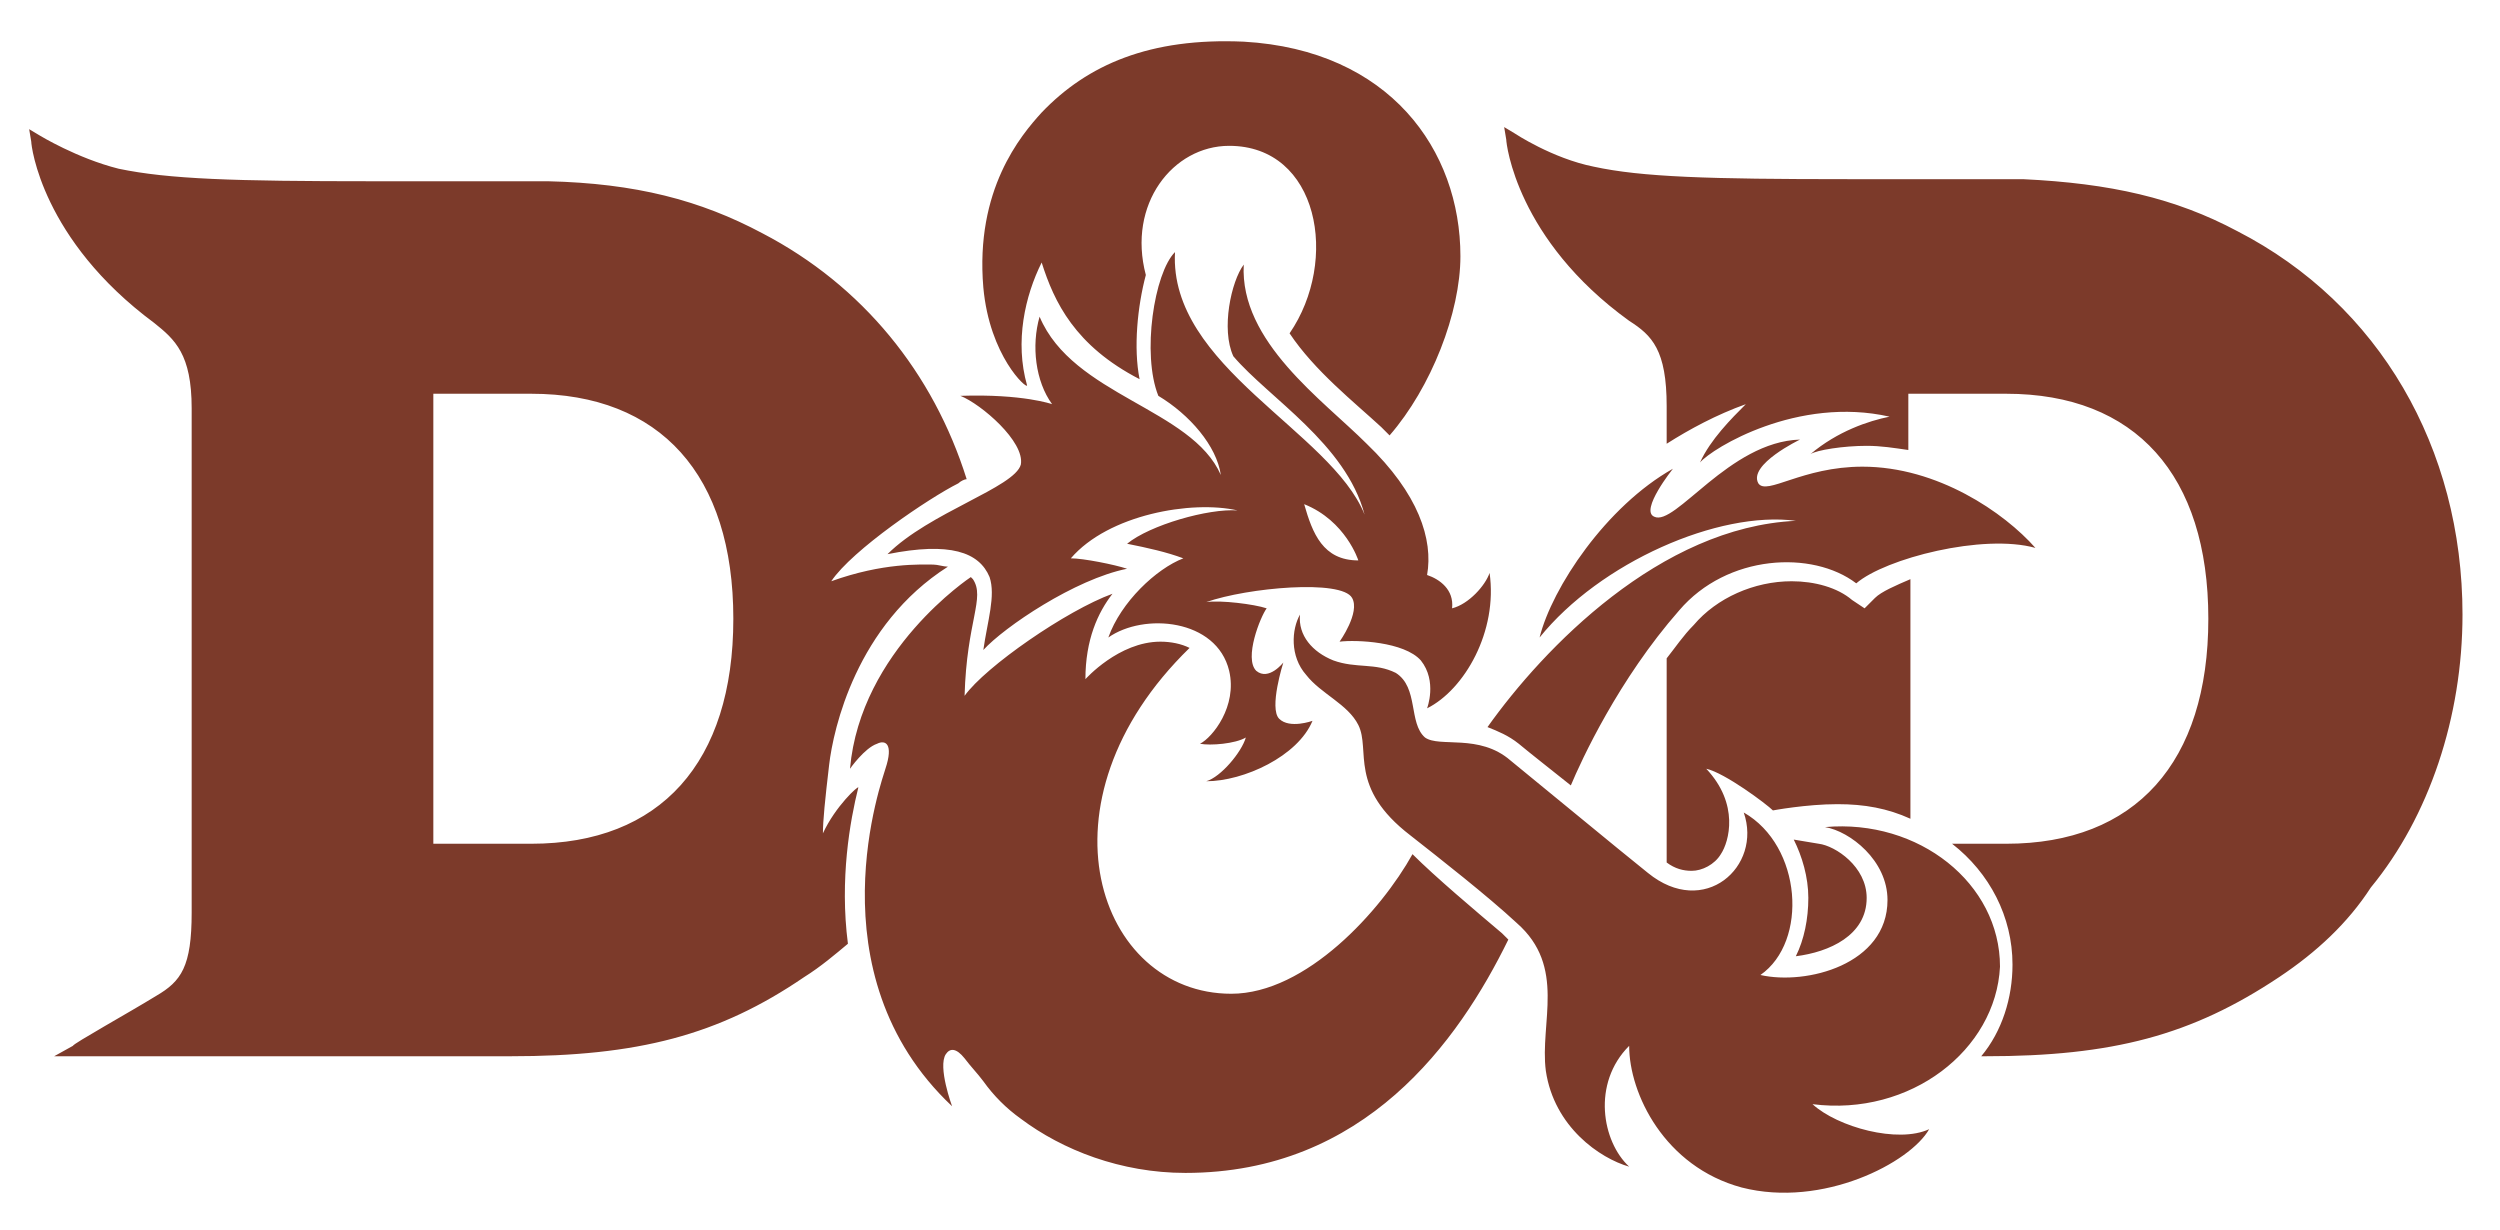
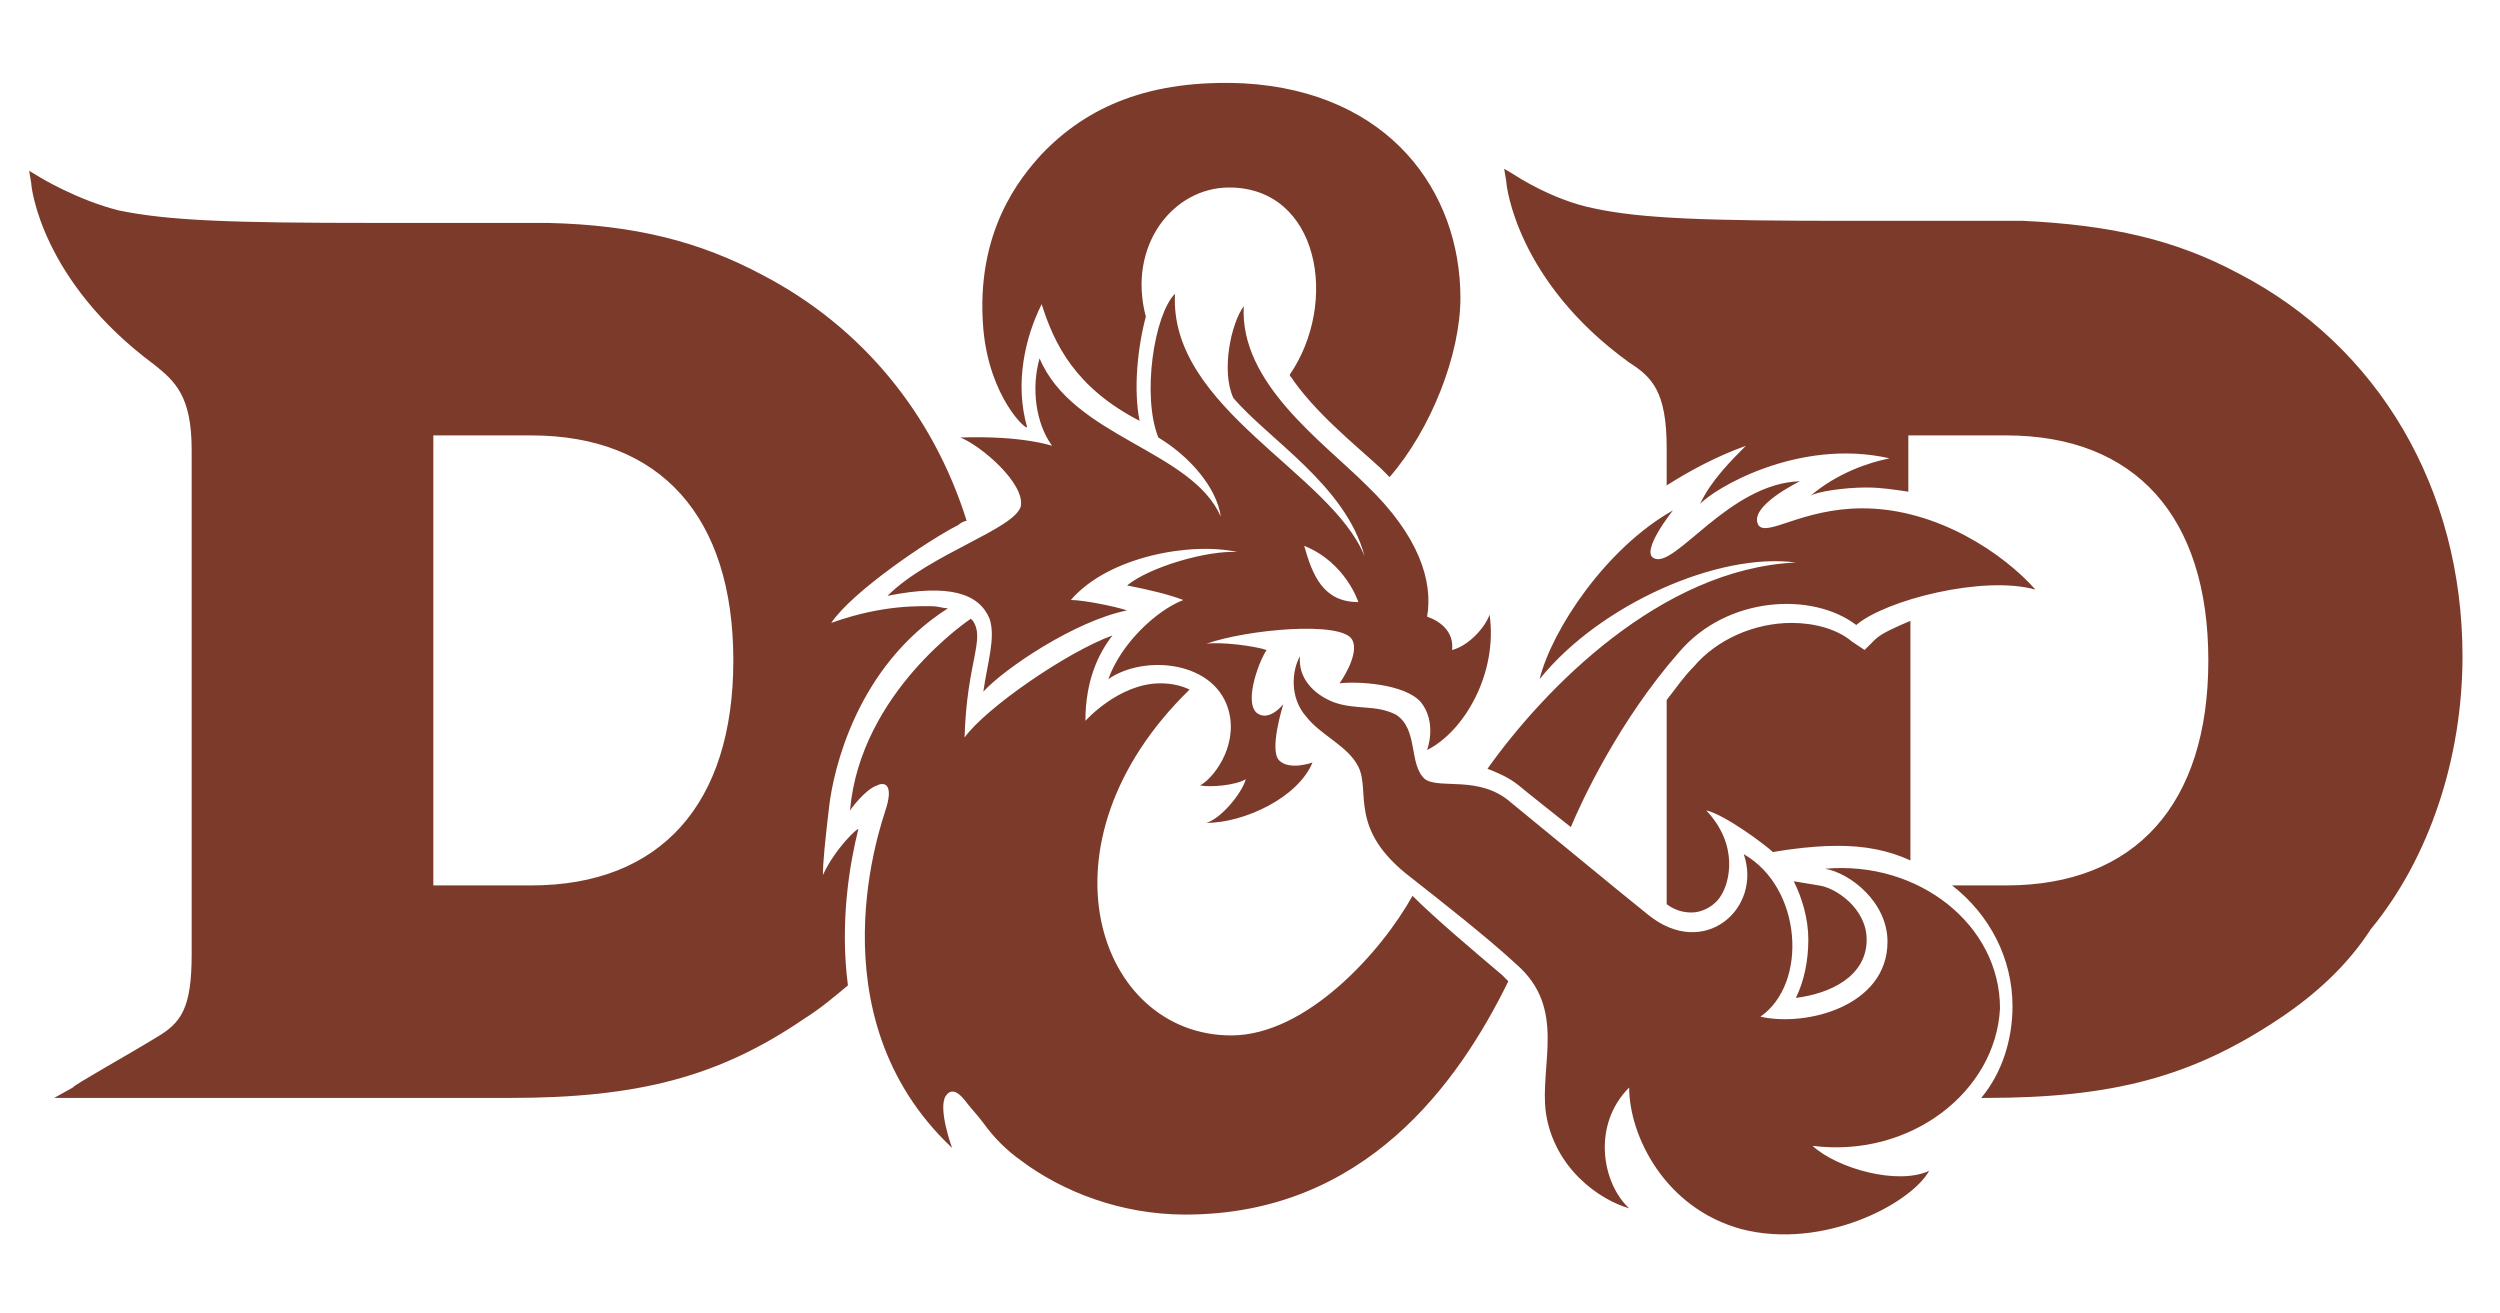
- <svg xmlns="http://www.w3.org/2000/svg" aria-label="DnD logo" version="1.0" viewBox="139 -2 120 59" width="240" height="118">
+ <svg xmlns="http://www.w3.org/2000/svg" aria-label="DnD logo" version="1.0" viewBox="139 -4 120 63" width="1200" height="630">
  <g>
    <path fill="#7c3a2a" d="M178.5,38c0-0.6,0.1-1.6,0.3-3.3c0.2-1.7,1.3-6.7,5.7-9.5c-0.2,0-0.5-0.1-0.7-0.1c-0.6,0-2.4-0.1-4.9,0.8 c1-1.5,4.7-4,6.1-4.7c0.1-0.1,0.3-0.2,0.4-0.2c-1.6-5.1-5-9.3-9.8-11.8c-3-1.6-6.1-2.4-10.3-2.5v0h-8.4c-6.7,0-9.8-0.1-12.2-0.6 c-2-0.5-3.8-1.6-3.8-1.6l-0.5-0.3l0.1,0.6c0,0.2,0.5,4.7,5.9,8.7c1,0.8,1.8,1.5,1.8,4.1v24.2c0,2.6-0.5,3.3-1.7,4 c-1.3,0.8-4,2.3-4,2.4l-0.9,0.5h21.9c6.1,0,10-1,14.1-3.8c0.8-0.5,1.5-1.1,2.1-1.6c-0.4-3.1,0.1-5.9,0.5-7.5 C180.2,35.7,179.1,36.7,178.5,38z M164.5,38.5h-4.7V16.9h4.7c6.2,0,9.7,3.9,9.7,10.8C174.2,34.6,170.7,38.5,164.5,38.5z M225.2,43.9c0.4-0.8,0.6-1.8,0.6-2.8c0-1-0.3-2-0.7-2.8l1.2,0.2c0.8,0.1,2.3,1.1,2.3,2.6C228.6,42.9,226.8,43.7,225.2,43.9z M248.4,44.9c-4.2,2.8-8,3.8-14.1,3.8h-0.2c1-1.2,1.5-2.8,1.5-4.4c0-2.3-1.1-4.4-2.9-5.8h2.6c6.2,0,9.7-3.9,9.7-10.8 c0-6.9-3.5-10.8-9.7-10.8h-4.7v2.7c-0.7-0.1-1.3-0.2-2-0.2c-1.1,0-2.4,0.2-2.7,0.4c1.3-1.1,2.8-1.6,3.8-1.8c-4.4-1-8.5,1.5-9.1,2.2 c0.5-1.1,1.5-2.1,2.2-2.8c-1.4,0.5-2.7,1.2-3.8,1.9v-1.8c0-2.7-0.7-3.4-1.8-4.1c-5.4-3.9-5.9-8.5-5.9-8.7l-0.1-0.6l0.5,0.3 c0,0,1.8,1.2,3.8,1.6c2.3,0.5,5.5,0.6,12.2,0.6h8.4v0c4.2,0.2,7.3,0.9,10.3,2.5c6.8,3.5,10.8,10.4,10.8,18.4 c0,4.9-1.6,9.7-4.4,13.1C251.7,42.3,250.2,43.7,248.4,44.9z M227.2,36.6c-1.5,0-3.1,0.3-3.1,0.3c-0.3-0.3-2.3-1.8-3.2-2 c1.6,1.7,1.1,3.5,0.7,4.1c-0.3,0.5-0.9,0.8-1.4,0.8c-0.4,0-0.8-0.1-1.2-0.4v-9.8c0.4-0.5,0.8-1.1,1.3-1.6c1.1-1.3,2.9-2.1,4.7-2.1 c1.1,0,2.2,0.3,2.9,0.9l0.6,0.4l0.5-0.5c0.3-0.3,1-0.6,1.7-0.9v11.5C229.6,36.8,228.5,36.6,227.2,36.6z M225.2,23 c-3.7-0.5-9.4,2-12.3,5.6c0.6-2.4,3.2-6.3,6.4-8.1c0,0-1.6,2-0.9,2.3c1,0.5,3.6-3.6,7-3.7c0,0-2.5,1.2-2,2.1c0.4,0.6,2.1-0.8,5-0.8 c3.6,0,6.8,2.2,8.3,3.9c-2.5-0.7-7.2,0.5-8.6,1.7c-2.1-1.6-6.2-1.4-8.5,1.3c-2.9,3.3-4.7,7.2-5.2,8.4c-1-0.8-1.9-1.5-2.5-2 c-0.5-0.4-1-0.6-1.5-0.8C213.1,29.1,218.7,23.3,225.2,23z M186.2,11.8c-0.4-4.7,1.8-7.3,2.8-8.4c2.2-2.3,5.2-3.6,9.7-3.4 c7,0.4,10.4,5.2,10.4,10.3c0,2.7-1.4,6.3-3.4,8.6c-0.1-0.1-0.3-0.3-0.4-0.4c-1.3-1.2-3.2-2.7-4.4-4.5c2.4-3.5,1.4-9-2.9-9 c-2.7,0-4.9,2.8-4,6.2c-0.4,1.5-0.6,3.5-0.3,5c-3.1-1.6-4.1-3.7-4.7-5.6c-0.8,1.6-1.3,3.8-0.7,5.9 C188.3,16.7,186.5,15.1,186.2,11.8z M188,20.3c-0.3,1.1-4.4,2.3-6.4,4.3c3-0.6,4.4-0.1,4.9,1.1c0.3,0.9-0.1,2.1-0.3,3.5 c1-1.1,4.4-3.4,6.9-3.9c-0.6-0.2-2.1-0.5-2.7-0.5c1.8-2.1,5.8-2.8,8-2.3c-1.4-0.1-4.2,0.7-5.3,1.6c1,0.2,1.9,0.4,2.7,0.7 c-1.3,0.5-3,2.1-3.6,3.8c1.7-1.2,5.2-0.9,5.8,1.6c0.4,1.7-0.8,3.2-1.4,3.5c0.5,0.1,1.7,0,2.2-0.3c-0.2,0.7-1.2,1.9-1.9,2.1 c1.8,0,4.4-1.2,5.1-2.9c0,0-1.1,0.4-1.6-0.1c-0.5-0.5,0.2-2.7,0.2-2.7s-0.7,0.9-1.3,0.4c-0.6-0.6,0.2-2.6,0.5-3 c-0.6-0.2-2.2-0.4-2.9-0.3c2-0.7,6.5-1.1,7-0.2c0.4,0.7-0.6,2.1-0.6,2.1c0.8-0.1,3.1,0,3.9,0.9c0.8,1,0.3,2.3,0.3,2.3 c1.8-0.9,3.4-3.7,3-6.5c-0.2,0.6-1,1.5-1.8,1.7c0.1-0.9-0.6-1.4-1.2-1.6c0.3-1.7-0.4-3.9-2.9-6.3c-2.1-2.1-6.1-4.9-5.9-8.6 c-0.6,0.8-1.1,3.1-0.5,4.4c1.7,2,5.4,4.2,6.3,7.6c-1.6-4-9.4-7.1-9.1-12.6c-1,1-1.6,4.9-0.8,6.9c1.5,0.9,2.8,2.4,3,3.8 c-1.4-3.2-7.1-3.8-8.7-7.6c-0.4,1.4-0.2,3.1,0.6,4.2c0,0-1.4-0.5-4.4-0.4C186.1,17.4,188.2,19.2,188,20.3z M204.2,24.9 c-1.7,0-2.2-1.3-2.6-2.7C203.6,23,204.2,24.9,204.2,24.9z M226,51c1.2,1.1,4.1,1.9,5.6,1.2c-0.9,1.6-5.1,3.8-9,2.8 c-3.7-1-5.4-4.5-5.4-6.8c-1.8,1.8-1.3,4.6,0,5.8c-1.4-0.4-3.6-1.9-4-4.6c-0.3-2.3,1-5-1.4-7.1c-1.4-1.3-3.7-3.1-5.1-4.2 c-3-2.3-1.9-4.1-2.5-5.3c-0.5-1-1.8-1.5-2.5-2.4c-0.8-0.9-0.7-2.2-0.3-2.9c-0.1,1,0.6,1.8,1.6,2.2c1.1,0.4,2,0.1,3,0.6 c1.1,0.7,0.6,2.4,1.4,3.1c0.7,0.5,2.6-0.2,4.1,1.1c1.6,1.3,5.1,4.2,6.6,5.4c2.7,2.2,5.5-0.3,4.6-2.9c2.8,1.6,3.1,6.2,0.8,7.8 c2.2,0.5,6.1-0.5,6.1-3.6c0-1.9-1.8-3.3-3-3.5c4.5-0.4,8.4,2.7,8.4,6.7C234.8,48.4,230.7,51.6,226,51z M211.1,42.8 c0.1,0.1,0.2,0.2,0.3,0.3c-2.4,4.9-6.9,11.2-15.5,11.2c-3.1,0-5.9-1.1-7.9-2.6c-0.7-0.5-1.3-1.1-1.8-1.8h0c0,0,0,0,0,0 c-0.3-0.4-0.6-0.7-0.9-1.1c-0.4-0.5-0.7-0.5-0.9-0.2c-0.4,0.6,0.3,2.5,0.3,2.5c-6.8-6.4-3.3-15.8-3.2-16.2c0.4-1.2,0-1.4-0.4-1.2 c-0.6,0.2-1.3,1.2-1.3,1.2c0.5-5.7,5.8-9.2,5.8-9.2c0,0,0.1,0.1,0.1,0.1c0.6,0.9-0.3,2-0.4,5.6c1-1.4,4.9-4.1,7.1-4.9 c-0.7,0.9-1.3,2.2-1.3,4.1c0,0,1.6-1.8,3.6-1.8c0.5,0,1,0.1,1.4,0.3c-7.6,7.4-4.4,16.6,2,16.6c3.6,0,7.2-4,8.7-6.7 C207.9,40.1,209.8,41.7,211.1,42.8z" />
  </g>
</svg>
